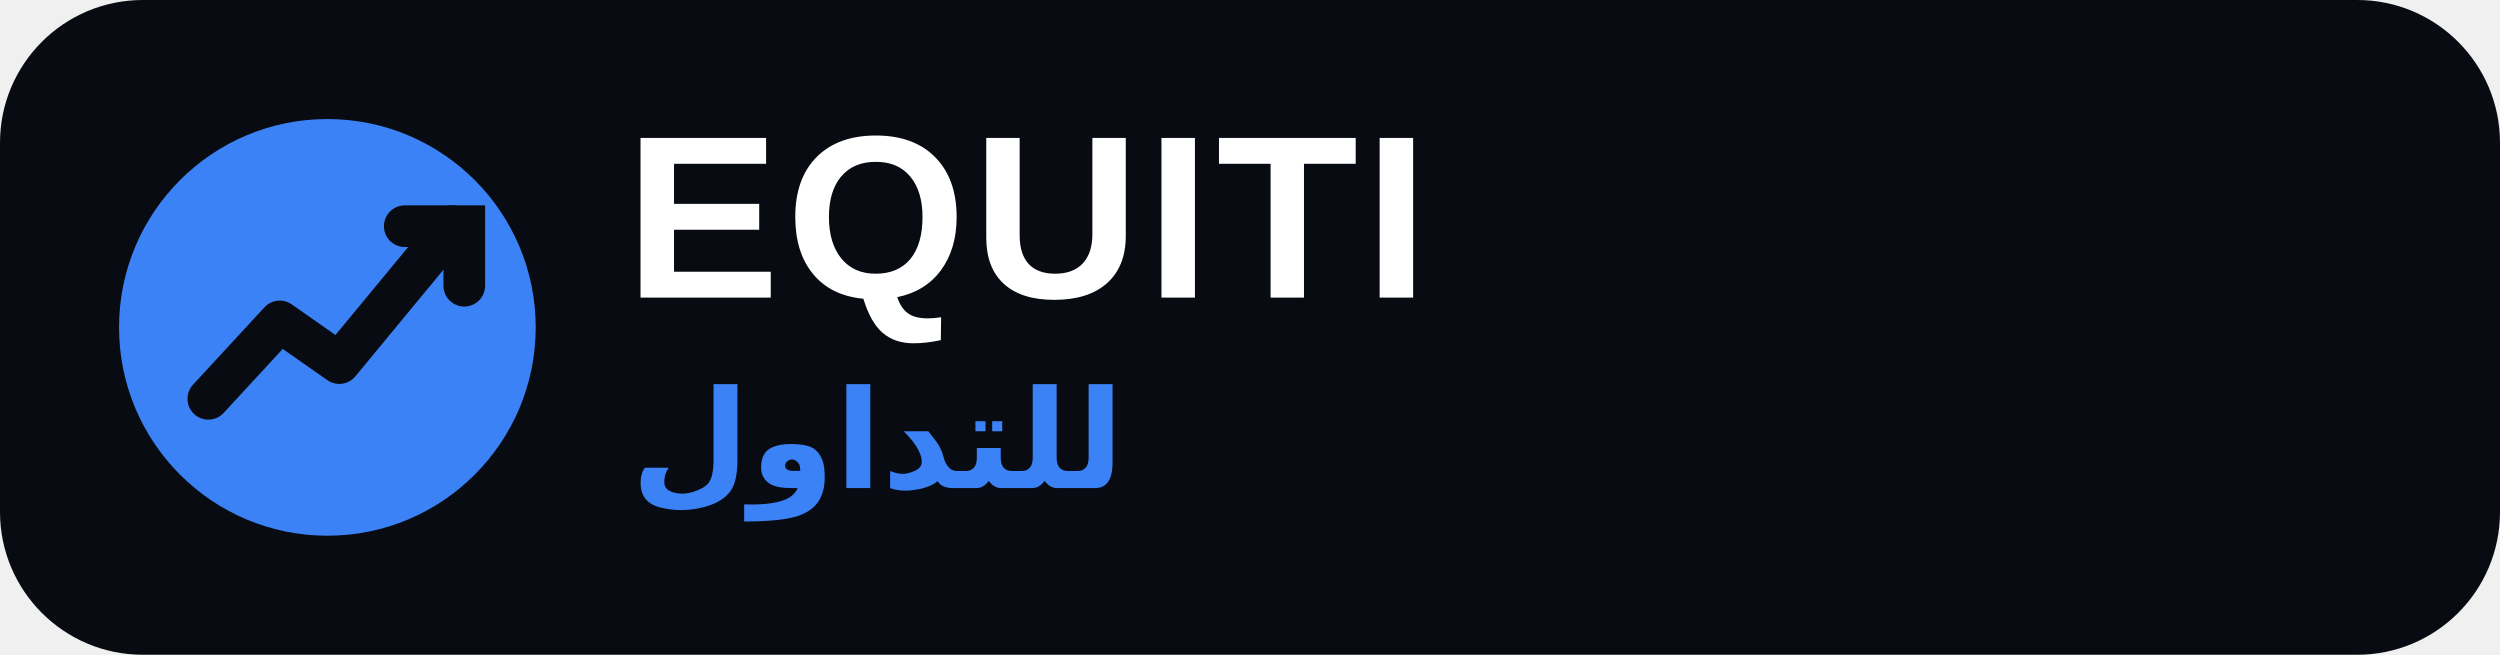
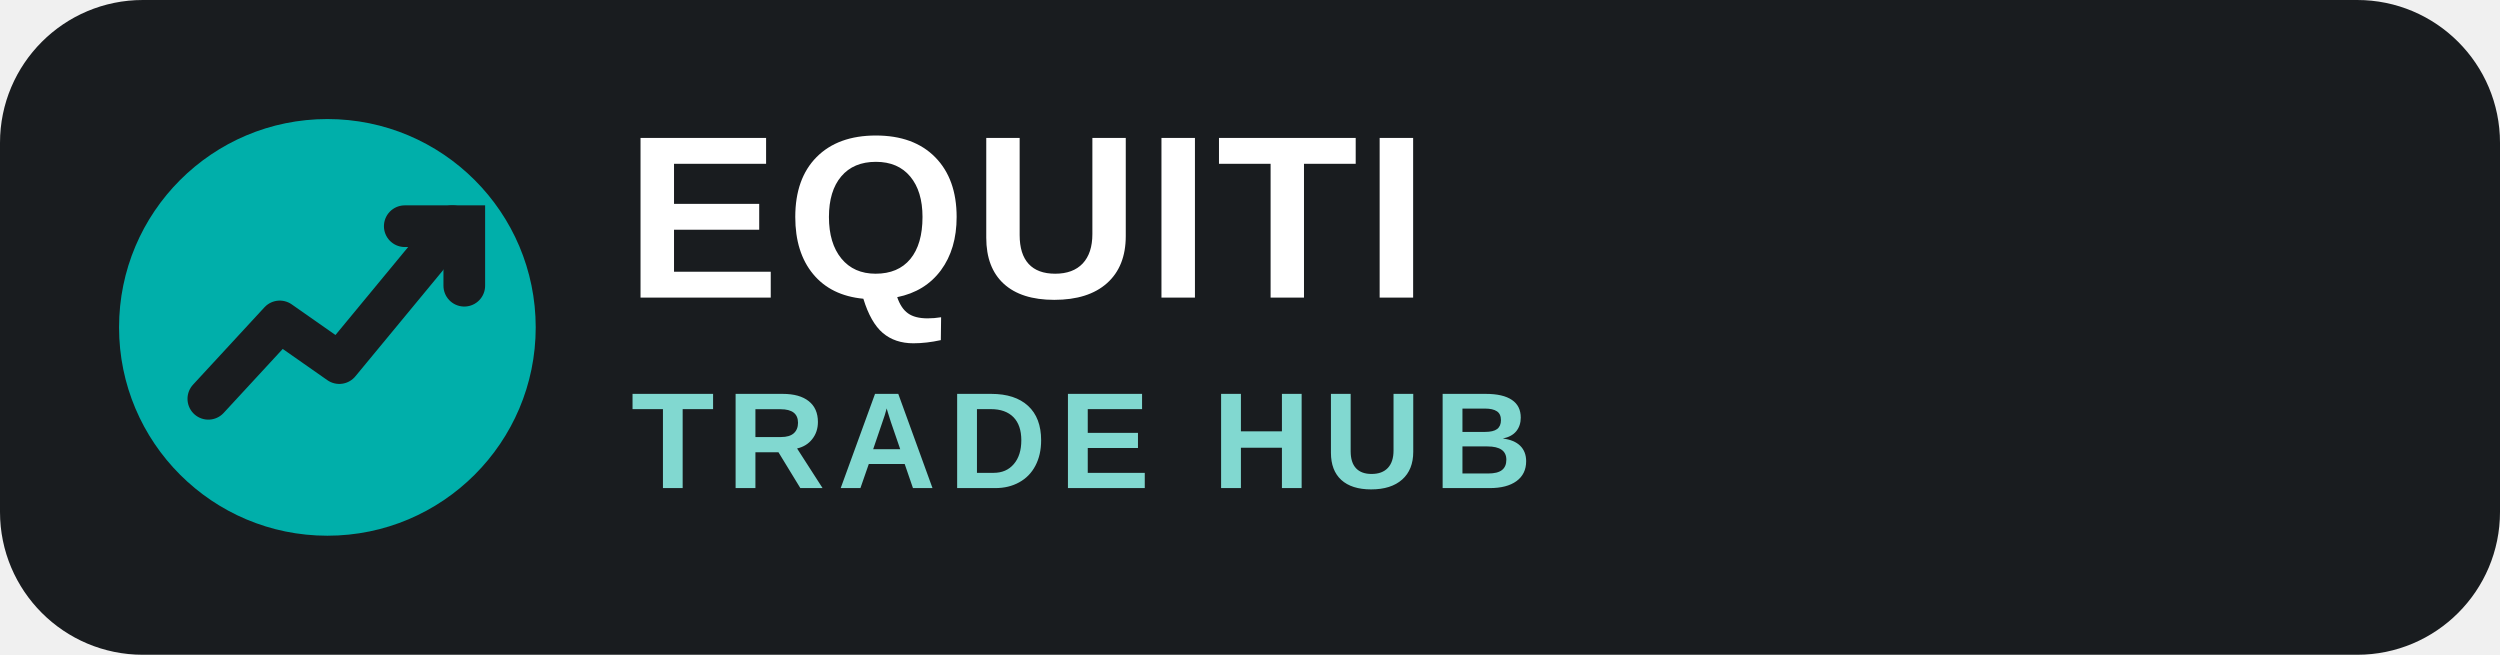
- <svg xmlns="http://www.w3.org/2000/svg" viewBox="0 0 420 110">
-   <rect width="420" height="110" rx="24" fill="#080b12" />
-   <circle cx="55" cy="55" r="35" fill="#3b82f6" />
-   <path d="M35 67 L47 54 L57 61 L76 38" fill="none" stroke="#080b12" stroke-width="7" stroke-linecap="round" stroke-linejoin="round" />
-   <path d="M68 38 H78 V48" fill="none" stroke="#080b12" stroke-width="7" stroke-linecap="round" />
-   <text x="105" y="50" font-family="Arial, sans-serif" font-size="39" font-weight="700" letter-spacing="1" fill="#ffffff">EQUITI</text>
-   <text x="106" y="82" font-family="Arial, sans-serif" font-size="23" font-weight="700" fill="#3b82f6">للتداول</text>
+ <svg xmlns="http://www.w3.org/2000/svg" viewBox="0 0 420 110" role="img" aria-labelledby="title desc">
+   <rect width="420" height="110" rx="24" fill="#191C1F" />
+   <circle cx="55" cy="55" r="35" fill="#00AFAA" />
+   <path d="M35 67 L47 54 L57 61 L76 38" fill="none" stroke="#191C1F" stroke-width="7" stroke-linecap="round" stroke-linejoin="round" />
+   <path d="M68 38 H78 V48" fill="none" stroke="#191C1F" stroke-width="7" stroke-linecap="round" />
+   <text x="105" y="50" font-family="Arial, Helvetica, sans-serif" font-size="39" font-weight="700" letter-spacing="1" fill="#FFFFFF">EQUITI</text>
+   <text x="106" y="82" font-family="Arial, Helvetica, sans-serif" font-size="23" font-weight="700" letter-spacing="2" fill="#81D8D0">TRADE HUB</text>
</svg>
